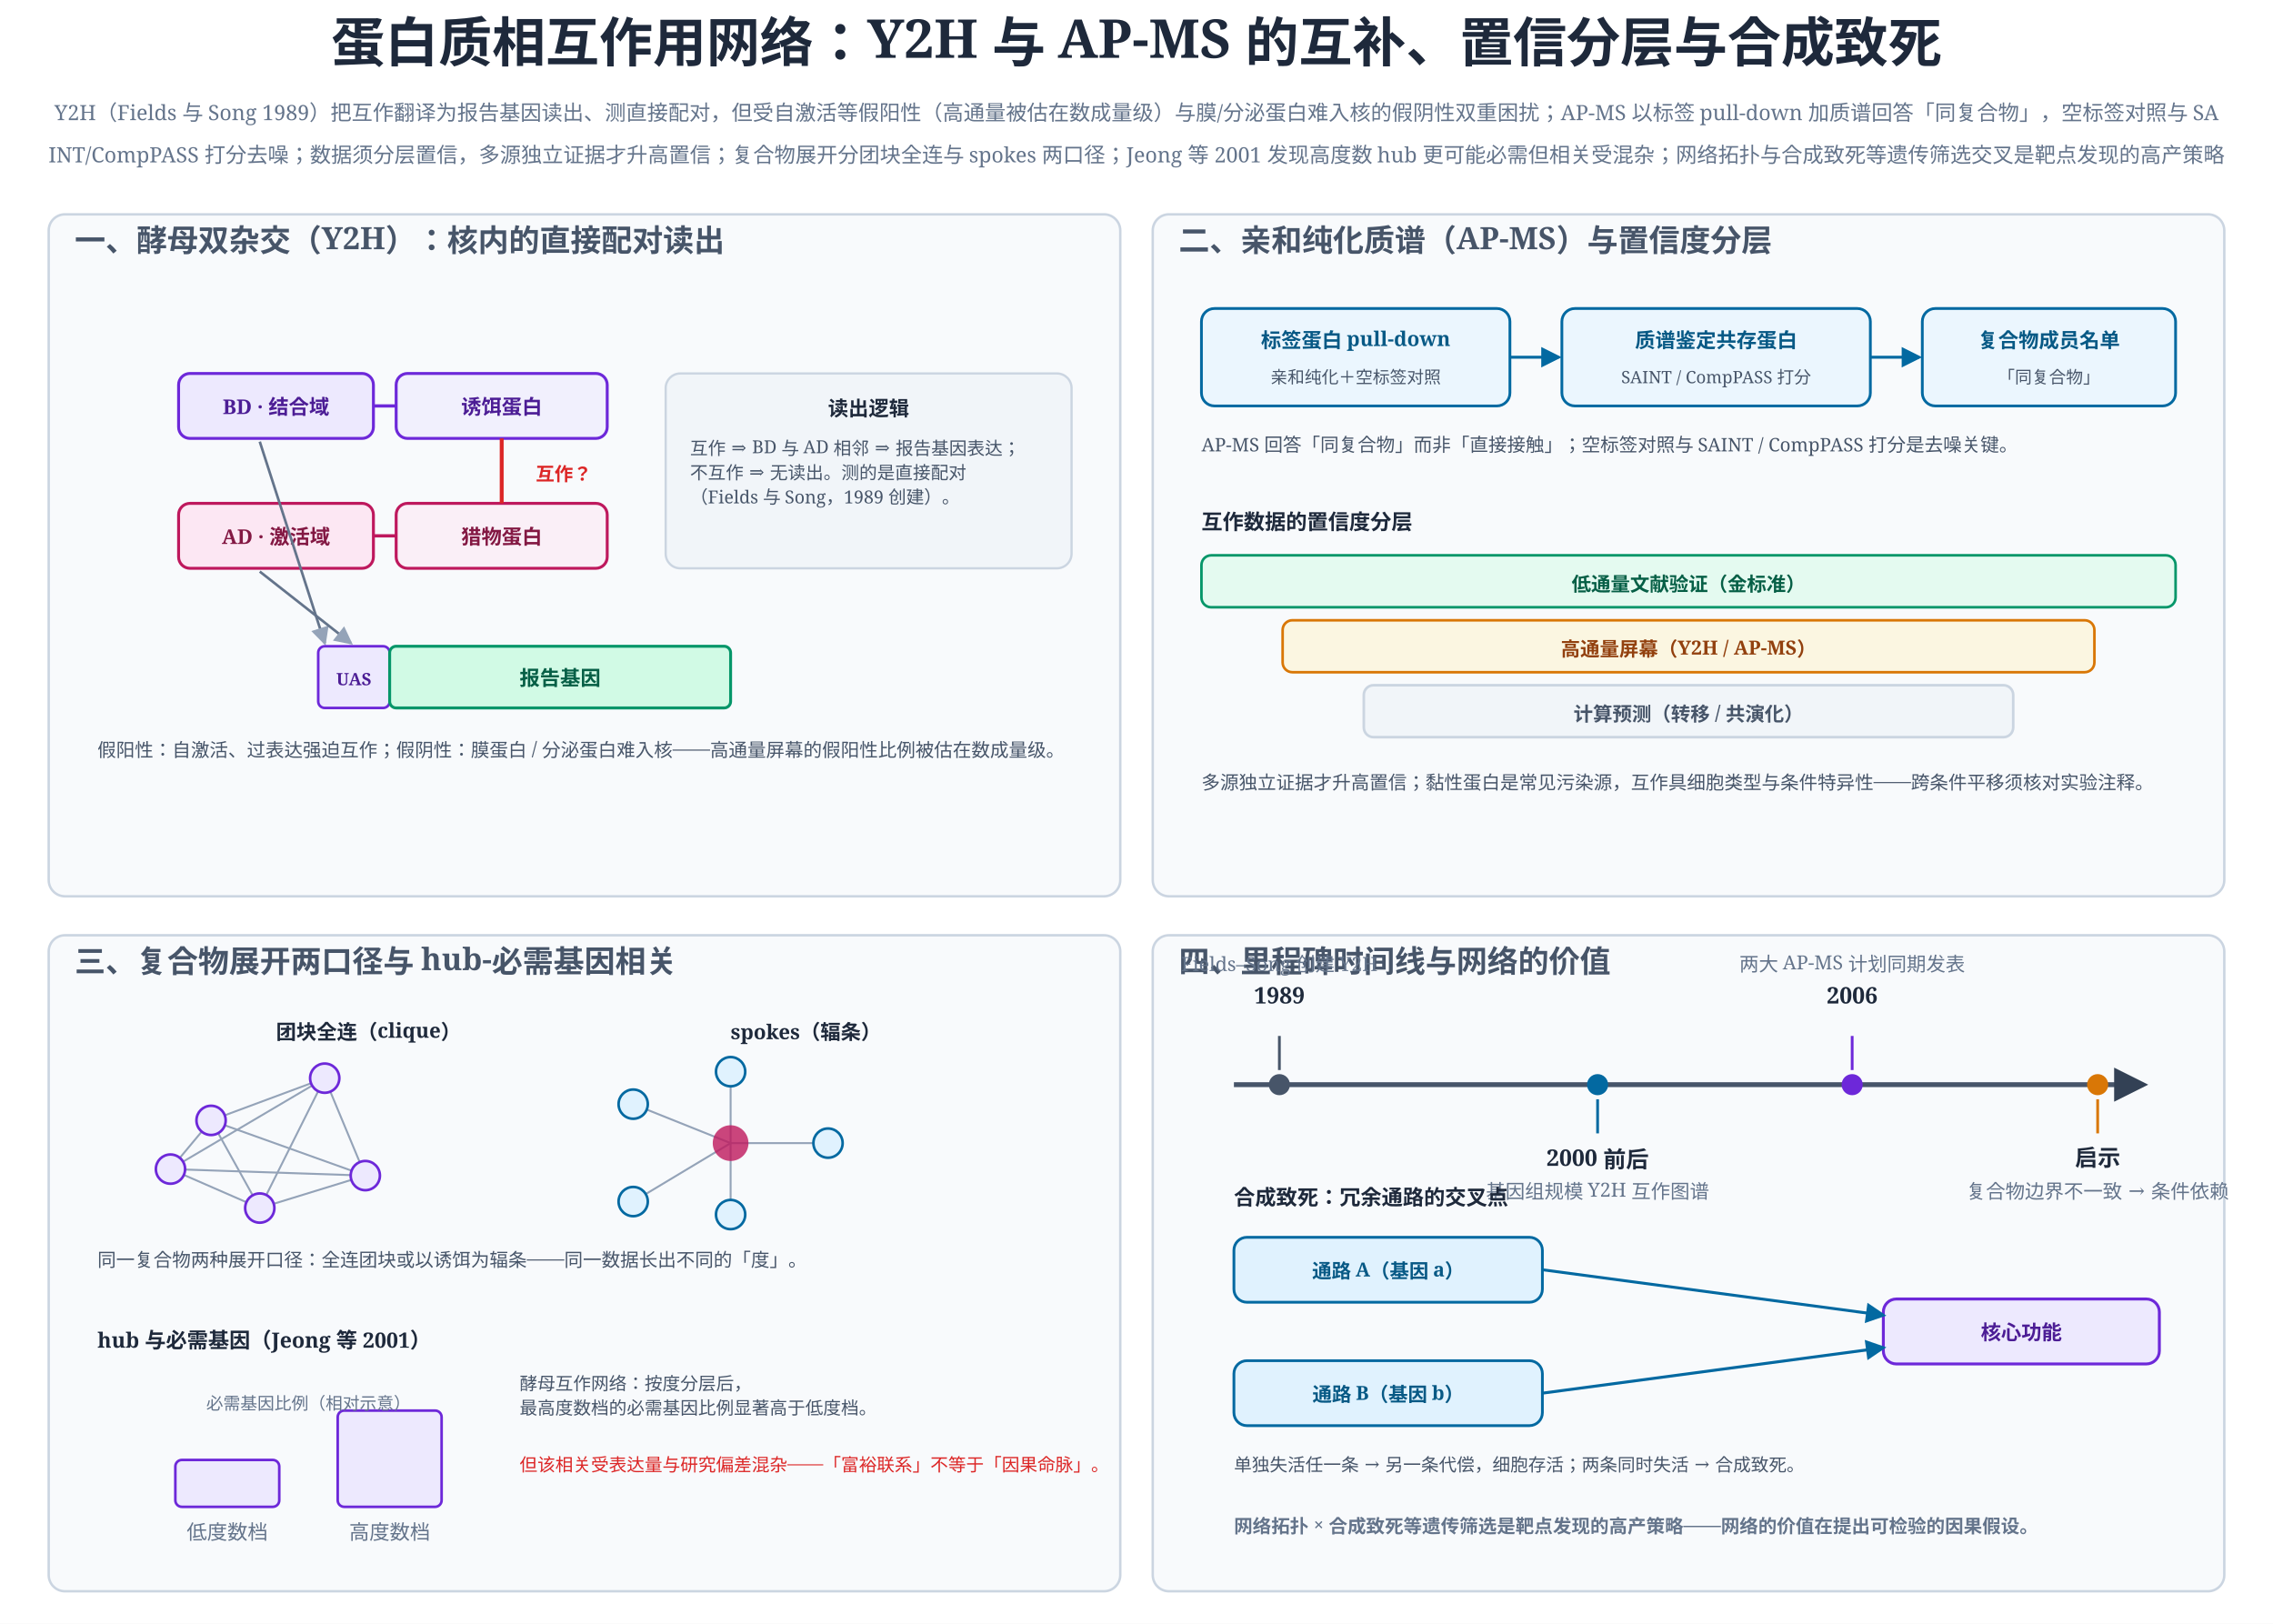
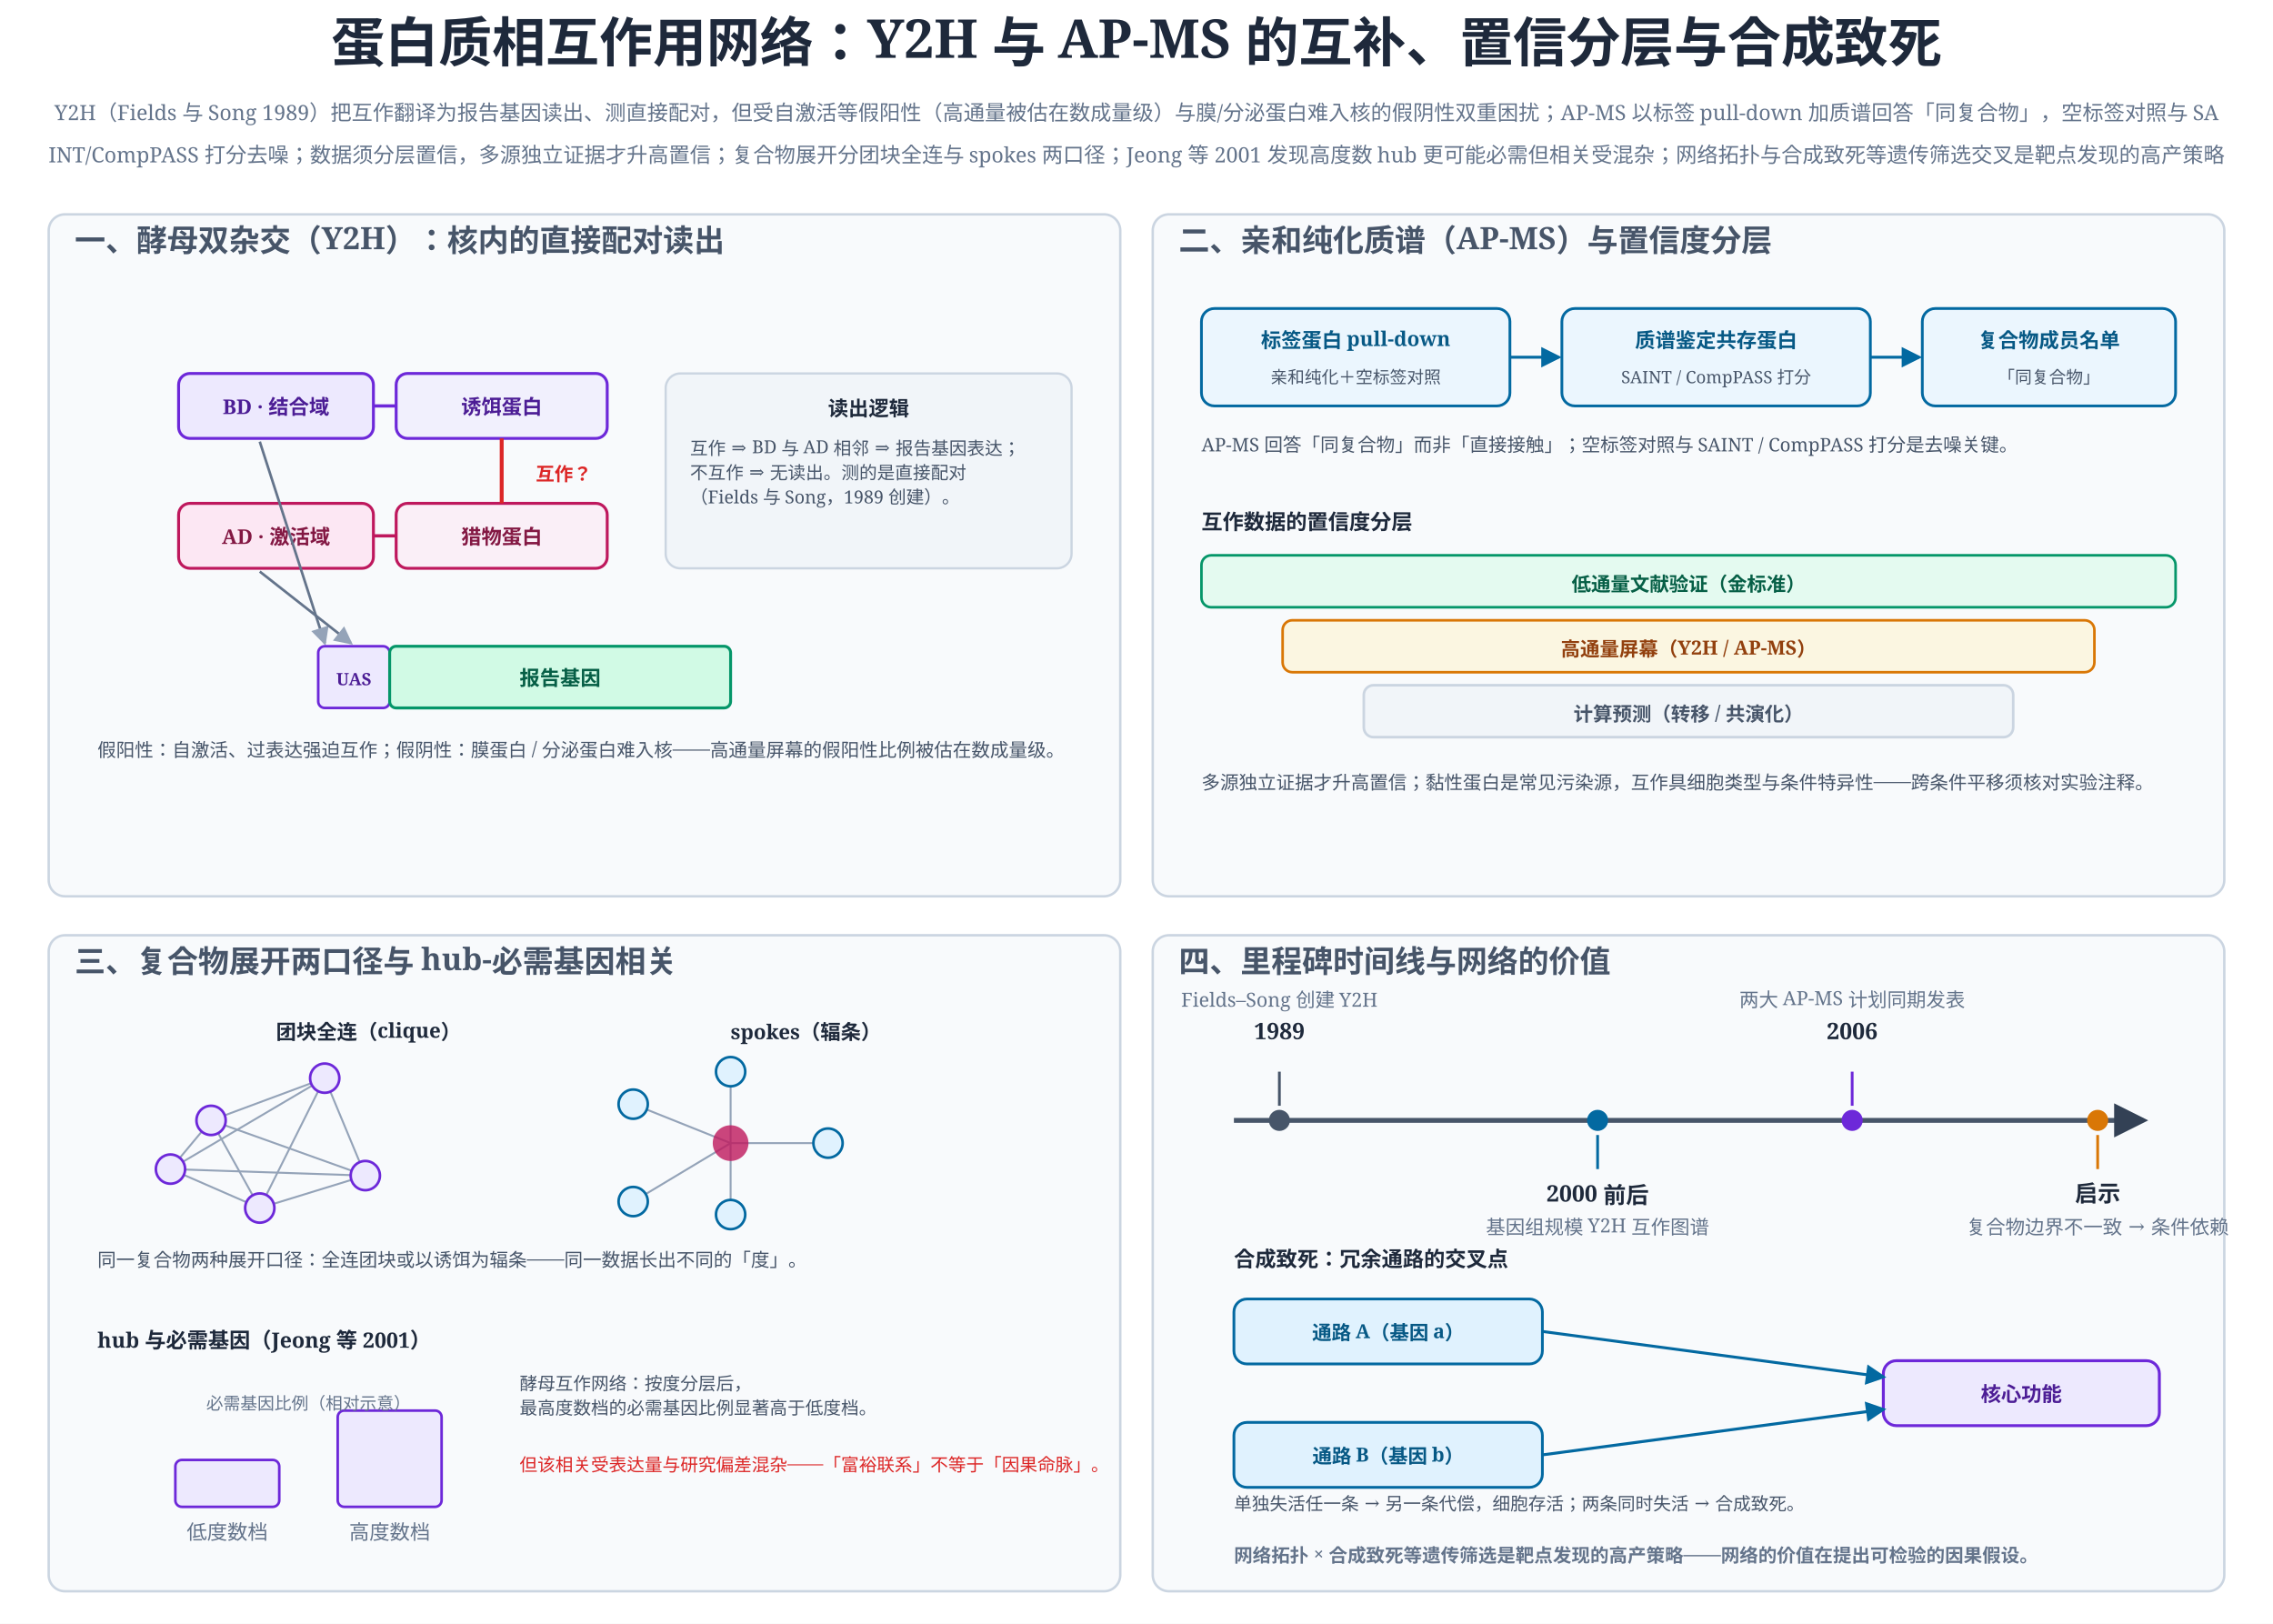
<svg xmlns="http://www.w3.org/2000/svg" width="1400" height="1000" viewBox="0 0 1400 1000" font-family="Noto Serif SC, LXGW WenKai, Songti SC, serif">
  <defs>
    <marker id="arr-ink" viewBox="0 0 10 10" refX="8.5" refY="5" markerWidth="7" markerHeight="7" orient="auto-start-reverse">
      <path d="M0,0 L10,5 L0,10 z" fill="#334155" />
    </marker>
    <marker id="arr-dna" viewBox="0 0 10 10" refX="8.5" refY="5" markerWidth="7" markerHeight="7" orient="auto-start-reverse">
      <path d="M0,0 L10,5 L0,10 z" fill="#0f766e" />
    </marker>
    <marker id="arr-rna" viewBox="0 0 10 10" refX="8.5" refY="5" markerWidth="7" markerHeight="7" orient="auto-start-reverse">
      <path d="M0,0 L10,5 L0,10 z" fill="#b45309" />
    </marker>
    <marker id="arr-pro" viewBox="0 0 10 10" refX="8.5" refY="5" markerWidth="7" markerHeight="7" orient="auto-start-reverse">
      <path d="M0,0 L10,5 L0,10 z" fill="#6d28d9" />
    </marker>
    <marker id="arr-enz" viewBox="0 0 10 10" refX="8.5" refY="5" markerWidth="7" markerHeight="7" orient="auto-start-reverse">
      <path d="M0,0 L10,5 L0,10 z" fill="#be185d" />
    </marker>
    <marker id="arr-acc" viewBox="0 0 10 10" refX="8.5" refY="5" markerWidth="7" markerHeight="7" orient="auto-start-reverse">
      <path d="M0,0 L10,5 L0,10 z" fill="#0369a1" />
    </marker>
    <marker id="arr-ok" viewBox="0 0 10 10" refX="8.5" refY="5" markerWidth="7" markerHeight="7" orient="auto-start-reverse">
      <path d="M0,0 L10,5 L0,10 z" fill="#059669" />
    </marker>
    <marker id="arr-warn" viewBox="0 0 10 10" refX="8.5" refY="5" markerWidth="7" markerHeight="7" orient="auto-start-reverse">
      <path d="M0,0 L10,5 L0,10 z" fill="#b45309" />
    </marker>
    <marker id="arr-bad" viewBox="0 0 10 10" refX="8.5" refY="5" markerWidth="7" markerHeight="7" orient="auto-start-reverse">
      <path d="M0,0 L10,5 L0,10 z" fill="#dc2626" />
    </marker>
    <marker id="arr-mute" viewBox="0 0 10 10" refX="8.5" refY="5" markerWidth="7" markerHeight="7" orient="auto-start-reverse">
      <path d="M0,0 L10,5 L0,10 z" fill="#94a3b8" />
    </marker>
  </defs>
  <rect x="0" y="0" width="1400" height="1000" fill="#ffffff" />
  <text x="700" y="38" text-anchor="middle" font-size="33" font-weight="700" fill="#1e293b">蛋白质相互作用网络：Y2H 与 AP-MS 的互补、置信分层与合成致死</text>
  <text x="700" y="74" text-anchor="middle" font-size="13" fill="#64748b">Y2H（Fields 与 Song 1989）把互作翻译为报告基因读出、测直接配对，但受自激活等假阳性（高通量被估在数成量级）与膜/分泌蛋白难入核的假阴性双重困扰；AP-MS 以标签 pull-down 加质谱回答「同复合物」，空标签对照与 SA</text>
  <text x="700" y="100" text-anchor="middle" font-size="13" fill="#64748b">INT/CompPASS 打分去噪；数据须分层置信，多源独立证据才升高置信；复合物展开分团块全连与 spokes 两口径；Jeong 等 2001 发现高度数 hub 更可能必需但相关受混杂；网络拓扑与合成致死等遗传筛选交叉是靶点发现的高产策略</text>
  <rect x="30" y="132" width="660" height="420" rx="10" fill="#f8fafc" stroke="#cbd5e1" stroke-width="1.5" />
  <text x="46" y="154.84" font-size="19" fill="#475569" font-weight="700">一、酵母双杂交（Y2H）：核内的直接配对读出</text>
  <rect x="110" y="230" width="120" height="40" rx="7" fill="#ede9fe" stroke="#6d28d9" stroke-width="1.8" />
  <text x="170" y="255" font-size="12.5" fill="#4c1d95" text-anchor="middle" font-weight="700">BD · 结合域</text>
  <line x1="230" y1="250" x2="244" y2="250" stroke="#6d28d9" stroke-width="2" />
  <rect x="244" y="230" width="130" height="40" rx="7" fill="#ede9fe" fill-opacity="0.6" stroke="#6d28d9" stroke-width="1.8" />
  <text x="309" y="255" font-size="12.5" fill="#4c1d95" text-anchor="middle" font-weight="700">诱饵蛋白</text>
  <rect x="110" y="310" width="120" height="40" rx="7" fill="#fce7f3" stroke="#be185d" stroke-width="1.8" />
  <text x="170" y="335" font-size="12.5" fill="#831843" text-anchor="middle" font-weight="700">AD · 激活域</text>
  <line x1="230" y1="330" x2="244" y2="330" stroke="#be185d" stroke-width="2" />
  <rect x="244" y="310" width="130" height="40" rx="7" fill="#fce7f3" fill-opacity="0.6" stroke="#be185d" stroke-width="1.8" />
  <text x="309" y="335" font-size="12.5" fill="#831843" text-anchor="middle" font-weight="700">猎物蛋白</text>
  <line x1="309" y1="270" x2="309" y2="310" stroke="#dc2626" stroke-width="2.4" />
  <text x="330" y="296" font-size="11.5" fill="#dc2626" font-weight="700">互作？</text>
  <line x1="160" y1="272" x2="200" y2="396" stroke="#64748b" stroke-width="1.6" marker-end="url(#arr-mute)" />
  <line x1="160" y1="352" x2="216" y2="396" stroke="#64748b" stroke-width="1.6" marker-end="url(#arr-mute)" />
  <rect x="196" y="398" width="44" height="38" rx="4" fill="#ede9fe" stroke="#6d28d9" stroke-width="1.6" />
  <text x="218" y="422" font-size="10.5" fill="#4c1d95" text-anchor="middle" font-weight="700">UAS</text>
  <rect x="240" y="398" width="210" height="38" rx="4" fill="#d1fae5" stroke="#059669" stroke-width="1.8" />
  <text x="345" y="422" font-size="12.5" fill="#065f46" text-anchor="middle" font-weight="700">报告基因</text>
  <rect x="410" y="230" width="250" height="120" rx="9" fill="#f1f5f9" stroke="#cbd5e1" stroke-width="1.4" />
  <text x="535" y="256" font-size="12.5" fill="#1e293b" text-anchor="middle" font-weight="700">读出逻辑</text>
  <text x="425" y="280" font-size="11" fill="#475569">互作 ⇒ BD 与 AD 相邻 ⇒ 报告基因表达；</text>
  <text x="425" y="295" font-size="11" fill="#475569">不互作 ⇒ 无读出。测的是直接配对</text>
  <text x="425" y="310" font-size="11" fill="#475569">（Fields 与 Song，1989 创建）。</text>
  <text x="60" y="466" font-size="11.5" fill="#475569">假阳性：自激活、过表达强迫互作；假阴性：膜蛋白 / 分泌蛋白难入核——高通量屏幕的假阳性比例被估在数成量级。</text>
  <rect x="710" y="132" width="660" height="420" rx="10" fill="#f8fafc" stroke="#cbd5e1" stroke-width="1.5" />
  <text x="726" y="154.84" font-size="19" fill="#475569" font-weight="700">二、亲和纯化质谱（AP-MS）与置信度分层</text>
  <rect x="740" y="190" width="190" height="60" rx="8" fill="#e0f2fe" fill-opacity="0.55" stroke="#0369a1" stroke-width="1.7" />
  <text x="835" y="214" font-size="12.5" fill="#075985" text-anchor="middle" font-weight="700">标签蛋白 pull-down</text>
  <text x="835" y="236" font-size="10.5" fill="#475569" text-anchor="middle">亲和纯化＋空标签对照</text>
  <line x1="930" y1="220" x2="960" y2="220" stroke="#0369a1" stroke-width="1.8" marker-end="url(#arr-acc)" />
  <rect x="962" y="190" width="190" height="60" rx="8" fill="#e0f2fe" fill-opacity="0.55" stroke="#0369a1" stroke-width="1.7" />
  <text x="1057" y="214" font-size="12.5" fill="#075985" text-anchor="middle" font-weight="700">质谱鉴定共存蛋白</text>
  <text x="1057" y="236" font-size="10.5" fill="#475569" text-anchor="middle">SAINT / CompPASS 打分</text>
  <line x1="1152" y1="220" x2="1182" y2="220" stroke="#0369a1" stroke-width="1.8" marker-end="url(#arr-acc)" />
  <rect x="1184" y="190" width="156" height="60" rx="8" fill="#e0f2fe" fill-opacity="0.55" stroke="#0369a1" stroke-width="1.7" />
  <text x="1262" y="214" font-size="12.5" fill="#075985" text-anchor="middle" font-weight="700">复合物成员名单</text>
  <text x="1262" y="236" font-size="10.5" fill="#475569" text-anchor="middle">「同复合物」</text>
  <text x="740" y="278" font-size="11.5" fill="#475569">AP-MS 回答「同复合物」而非「直接接触」；空标签对照与 SAINT / CompPASS 打分是去噪关键。</text>
  <text x="740" y="326" font-size="13" fill="#1e293b" font-weight="700">互作数据的置信度分层</text>
  <rect x="740" y="342" width="600" height="32" rx="6" fill="#d1fae5" fill-opacity="0.5" stroke="#059669" stroke-width="1.6" />
  <text x="1040" y="364" font-size="12" fill="#065f46" text-anchor="middle" font-weight="700">低通量文献验证（金标准）</text>
  <rect x="790" y="382" width="500" height="32" rx="6" fill="#fef3c7" fill-opacity="0.5" stroke="#d97706" stroke-width="1.6" />
  <text x="1040" y="404" font-size="12" fill="#92400e" text-anchor="middle" font-weight="700">高通量屏幕（Y2H / AP-MS）</text>
  <rect x="840" y="422" width="400" height="32" rx="6" fill="#f1f5f9" stroke="#cbd5e1" stroke-width="1.6" />
  <text x="1040" y="444" font-size="12" fill="#475569" text-anchor="middle" font-weight="600">计算预测（转移 / 共演化）</text>
  <text x="740" y="486" font-size="11.5" fill="#475569">多源独立证据才升高置信；黏性蛋白是常见污染源，互作具细胞类型与条件特异性——跨条件平移须核对实验注释。</text>
  <rect x="30" y="576" width="660" height="404" rx="10" fill="#f8fafc" stroke="#cbd5e1" stroke-width="1.5" />
  <text x="46" y="598.84" font-size="19" fill="#475569" font-weight="700">三、复合物展开两口径与 hub-必需基因相关</text>
  <text x="170" y="640" font-size="12.5" fill="#1e293b" font-weight="700">团块全连（clique）</text>
  <line x1="130" y1="690" x2="200" y2="664" stroke="#94a3b8" stroke-width="1.2" />
  <line x1="130" y1="690" x2="225" y2="724" stroke="#94a3b8" stroke-width="1.2" />
  <line x1="130" y1="690" x2="160" y2="744" stroke="#94a3b8" stroke-width="1.2" />
  <line x1="130" y1="690" x2="105" y2="720" stroke="#94a3b8" stroke-width="1.2" />
  <line x1="200" y1="664" x2="225" y2="724" stroke="#94a3b8" stroke-width="1.2" />
  <line x1="200" y1="664" x2="160" y2="744" stroke="#94a3b8" stroke-width="1.2" />
  <line x1="200" y1="664" x2="105" y2="720" stroke="#94a3b8" stroke-width="1.2" />
  <line x1="225" y1="724" x2="160" y2="744" stroke="#94a3b8" stroke-width="1.2" />
  <line x1="225" y1="724" x2="105" y2="720" stroke="#94a3b8" stroke-width="1.2" />
  <line x1="160" y1="744" x2="105" y2="720" stroke="#94a3b8" stroke-width="1.2" />
  <circle cx="130" cy="690" r="9" fill="#ede9fe" stroke="#6d28d9" stroke-width="1.6" />
  <circle cx="200" cy="664" r="9" fill="#ede9fe" stroke="#6d28d9" stroke-width="1.6" />
  <circle cx="225" cy="724" r="9" fill="#ede9fe" stroke="#6d28d9" stroke-width="1.6" />
  <circle cx="160" cy="744" r="9" fill="#ede9fe" stroke="#6d28d9" stroke-width="1.6" />
  <circle cx="105" cy="720" r="9" fill="#ede9fe" stroke="#6d28d9" stroke-width="1.6" />
  <text x="450" y="640" font-size="12.5" fill="#1e293b" font-weight="700">spokes（辐条）</text>
  <line x1="450" y1="704" x2="390" y2="680" stroke="#94a3b8" stroke-width="1.2" />
  <line x1="450" y1="704" x2="390" y2="740" stroke="#94a3b8" stroke-width="1.2" />
  <line x1="450" y1="704" x2="450" y2="660" stroke="#94a3b8" stroke-width="1.2" />
  <line x1="450" y1="704" x2="450" y2="748" stroke="#94a3b8" stroke-width="1.2" />
  <line x1="450" y1="704" x2="510" y2="704" stroke="#94a3b8" stroke-width="1.2" />
  <circle cx="390" cy="680" r="9" fill="#e0f2fe" stroke="#0369a1" stroke-width="1.6" />
  <circle cx="390" cy="740" r="9" fill="#e0f2fe" stroke="#0369a1" stroke-width="1.6" />
  <circle cx="450" cy="660" r="9" fill="#e0f2fe" stroke="#0369a1" stroke-width="1.6" />
  <circle cx="450" cy="748" r="9" fill="#e0f2fe" stroke="#0369a1" stroke-width="1.6" />
  <circle cx="510" cy="704" r="9" fill="#e0f2fe" stroke="#0369a1" stroke-width="1.6" />
  <circle cx="450" cy="704" r="11" fill="#be185d" fill-opacity="0.8" />
  <text x="60" y="780" font-size="11.5" fill="#475569">同一复合物两种展开口径：全连团块或以诱饵为辐条——同一数据长出不同的「度」。</text>
  <text x="60" y="830" font-size="13" fill="#1e293b" font-weight="700">hub 与必需基因（Jeong 等 2001）</text>
  <rect x="108" y="899.12" width="64" height="28.88" rx="4" fill="#ede9fe" stroke="#6d28d9" stroke-width="1.6" />
  <text x="140" y="948" font-size="12.5" fill="#64748b" text-anchor="middle">低度数档</text>
  <rect x="208" y="868.72" width="64" height="59.28" rx="4" fill="#ede9fe" stroke="#6d28d9" stroke-width="1.6" />
  <text x="240" y="948" font-size="12.5" fill="#64748b" text-anchor="middle">高度数档</text>
  <text x="190" y="868" font-size="10.5" fill="#64748b" text-anchor="middle">必需基因比例（相对示意）</text>
  <text x="320" y="856" font-size="11" fill="#475569">酵母互作网络：按度分层后，</text>
  <text x="320" y="871" font-size="11" fill="#475569">最高度数档的必需基因比例显著高于低度档。</text>
  <text x="320" y="906" font-size="11" fill="#dc2626">但该相关受表达量与研究偏差混杂——「富裕联系」不等于「因果命脉」。</text>
  <rect x="710" y="576" width="660" height="404" rx="10" fill="#f8fafc" stroke="#cbd5e1" stroke-width="1.5" />
  <text x="726" y="598.84" font-size="19" fill="#475569" font-weight="700">四、里程碑时间线与网络的价值</text>
-   <line x1="760" y1="668" x2="1320" y2="668" stroke="#475569" stroke-width="3" marker-end="url(#arr-ink)" />
-   <circle cx="788" cy="668" r="6.5" fill="#475569" />
-   <line x1="788" y1="659" x2="788" y2="638" stroke="#475569" stroke-width="1.7" />
-   <text x="788" y="618" font-size="14" fill="#1e293b" text-anchor="middle" font-weight="700">1989</text>
-   <text x="788" y="598" font-size="12" fill="#64748b" text-anchor="middle">Fields–Song 创建 Y2H</text>
-   <circle cx="984" cy="668" r="6.5" fill="#0369a1" />
-   <line x1="984" y1="677" x2="984" y2="698" stroke="#0369a1" stroke-width="1.7" />
-   <text x="984" y="718" font-size="14" fill="#1e293b" text-anchor="middle" font-weight="700">2000 前后</text>
-   <text x="984" y="738" font-size="12" fill="#64748b" text-anchor="middle">基因组规模 Y2H 互作图谱</text>
-   <circle cx="1140.8" cy="668" r="6.5" fill="#6d28d9" />
-   <line x1="1140.8" y1="659" x2="1140.8" y2="638" stroke="#6d28d9" stroke-width="1.7" />
-   <text x="1140.8" y="618" font-size="14" fill="#1e293b" text-anchor="middle" font-weight="700">2006</text>
-   <text x="1140.8" y="598" font-size="12" fill="#64748b" text-anchor="middle">两大 AP-MS 计划同期发表</text>
-   <circle cx="1292" cy="668" r="6.5" fill="#d97706" />
-   <line x1="1292" y1="677" x2="1292" y2="698" stroke="#d97706" stroke-width="1.7" />
-   <text x="1292" y="718" font-size="14" fill="#1e293b" text-anchor="middle" font-weight="700">启示</text>
-   <text x="1292" y="738" font-size="12" fill="#64748b" text-anchor="middle">复合物边界不一致 → 条件依赖</text>
-   <text x="760" y="742" font-size="13" fill="#1e293b" font-weight="700">合成致死：冗余通路的交叉点</text>
-   <rect x="760" y="762" width="190" height="40" rx="8" fill="#e0f2fe" stroke="#0369a1" stroke-width="1.7" />
-   <text x="855" y="787" font-size="12" fill="#075985" text-anchor="middle" font-weight="700">通路 A（基因 a）</text>
-   <rect x="760" y="838" width="190" height="40" rx="8" fill="#e0f2fe" stroke="#0369a1" stroke-width="1.7" />
-   <text x="855" y="863" font-size="12" fill="#075985" text-anchor="middle" font-weight="700">通路 B（基因 b）</text>
-   <rect x="1160" y="800" width="170" height="40" rx="8" fill="#ede9fe" stroke="#6d28d9" stroke-width="1.8" />
-   <text x="1245" y="825" font-size="12.5" fill="#4c1d95" text-anchor="middle" font-weight="700">核心功能</text>
-   <line x1="950" y1="782" x2="1160" y2="810" stroke="#0369a1" stroke-width="1.8" marker-end="url(#arr-acc)" />
-   <line x1="950" y1="858" x2="1160" y2="830" stroke="#0369a1" stroke-width="1.8" marker-end="url(#arr-acc)" />
-   <text x="760" y="906" font-size="11" fill="#475569">单独失活任一条 → 另一条代偿，细胞存活；两条同时失活 → 合成致死。</text>
-   <text x="760" y="944" font-size="11.5" fill="#64748b" font-weight="600">网络拓扑 × 合成致死等遗传筛选是靶点发现的高产策略——网络的价值在提出可检验的因果假设。</text>
+   <line x1="760" y1="690" x2="1320" y2="690" stroke="#475569" stroke-width="3" marker-end="url(#arr-ink)" />
+   <circle cx="788" cy="690" r="6.5" fill="#475569" />
+   <line x1="788" y1="681" x2="788" y2="660" stroke="#475569" stroke-width="1.7" />
+   <text x="788" y="640" font-size="14" fill="#1e293b" text-anchor="middle" font-weight="700">1989</text>
+   <text x="788" y="620" font-size="12" fill="#64748b" text-anchor="middle">Fields–Song 创建 Y2H</text>
+   <circle cx="984" cy="690" r="6.5" fill="#0369a1" />
+   <line x1="984" y1="699" x2="984" y2="720" stroke="#0369a1" stroke-width="1.7" />
+   <text x="984" y="740" font-size="14" fill="#1e293b" text-anchor="middle" font-weight="700">2000 前后</text>
+   <text x="984" y="760" font-size="12" fill="#64748b" text-anchor="middle">基因组规模 Y2H 互作图谱</text>
+   <circle cx="1140.8" cy="690" r="6.5" fill="#6d28d9" />
+   <line x1="1140.8" y1="681" x2="1140.8" y2="660" stroke="#6d28d9" stroke-width="1.7" />
+   <text x="1140.8" y="640" font-size="14" fill="#1e293b" text-anchor="middle" font-weight="700">2006</text>
+   <text x="1140.8" y="620" font-size="12" fill="#64748b" text-anchor="middle">两大 AP-MS 计划同期发表</text>
+   <circle cx="1292" cy="690" r="6.5" fill="#d97706" />
+   <line x1="1292" y1="699" x2="1292" y2="720" stroke="#d97706" stroke-width="1.7" />
+   <text x="1292" y="740" font-size="14" fill="#1e293b" text-anchor="middle" font-weight="700">启示</text>
+   <text x="1292" y="760" font-size="12" fill="#64748b" text-anchor="middle">复合物边界不一致 → 条件依赖</text>
+   <text x="760" y="780" font-size="13" fill="#1e293b" font-weight="700">合成致死：冗余通路的交叉点</text>
+   <rect x="760" y="800" width="190" height="40" rx="8" fill="#e0f2fe" stroke="#0369a1" stroke-width="1.7" />
+   <text x="855" y="825" font-size="12" fill="#075985" text-anchor="middle" font-weight="700">通路 A（基因 a）</text>
+   <rect x="760" y="876" width="190" height="40" rx="8" fill="#e0f2fe" stroke="#0369a1" stroke-width="1.7" />
+   <text x="855" y="901" font-size="12" fill="#075985" text-anchor="middle" font-weight="700">通路 B（基因 b）</text>
+   <rect x="1160" y="838" width="170" height="40" rx="8" fill="#ede9fe" stroke="#6d28d9" stroke-width="1.8" />
+   <text x="1245" y="863" font-size="12.5" fill="#4c1d95" text-anchor="middle" font-weight="700">核心功能</text>
+   <line x1="950" y1="820" x2="1160" y2="848" stroke="#0369a1" stroke-width="1.8" marker-end="url(#arr-acc)" />
+   <line x1="950" y1="896" x2="1160" y2="868" stroke="#0369a1" stroke-width="1.8" marker-end="url(#arr-acc)" />
+   <text x="760" y="930" font-size="11" fill="#475569">单独失活任一条 → 另一条代偿，细胞存活；两条同时失活 → 合成致死。</text>
+   <text x="760" y="962" font-size="11.5" fill="#64748b" font-weight="600">网络拓扑 × 合成致死等遗传筛选是靶点发现的高产策略——网络的价值在提出可检验的因果假设。</text>
</svg>
